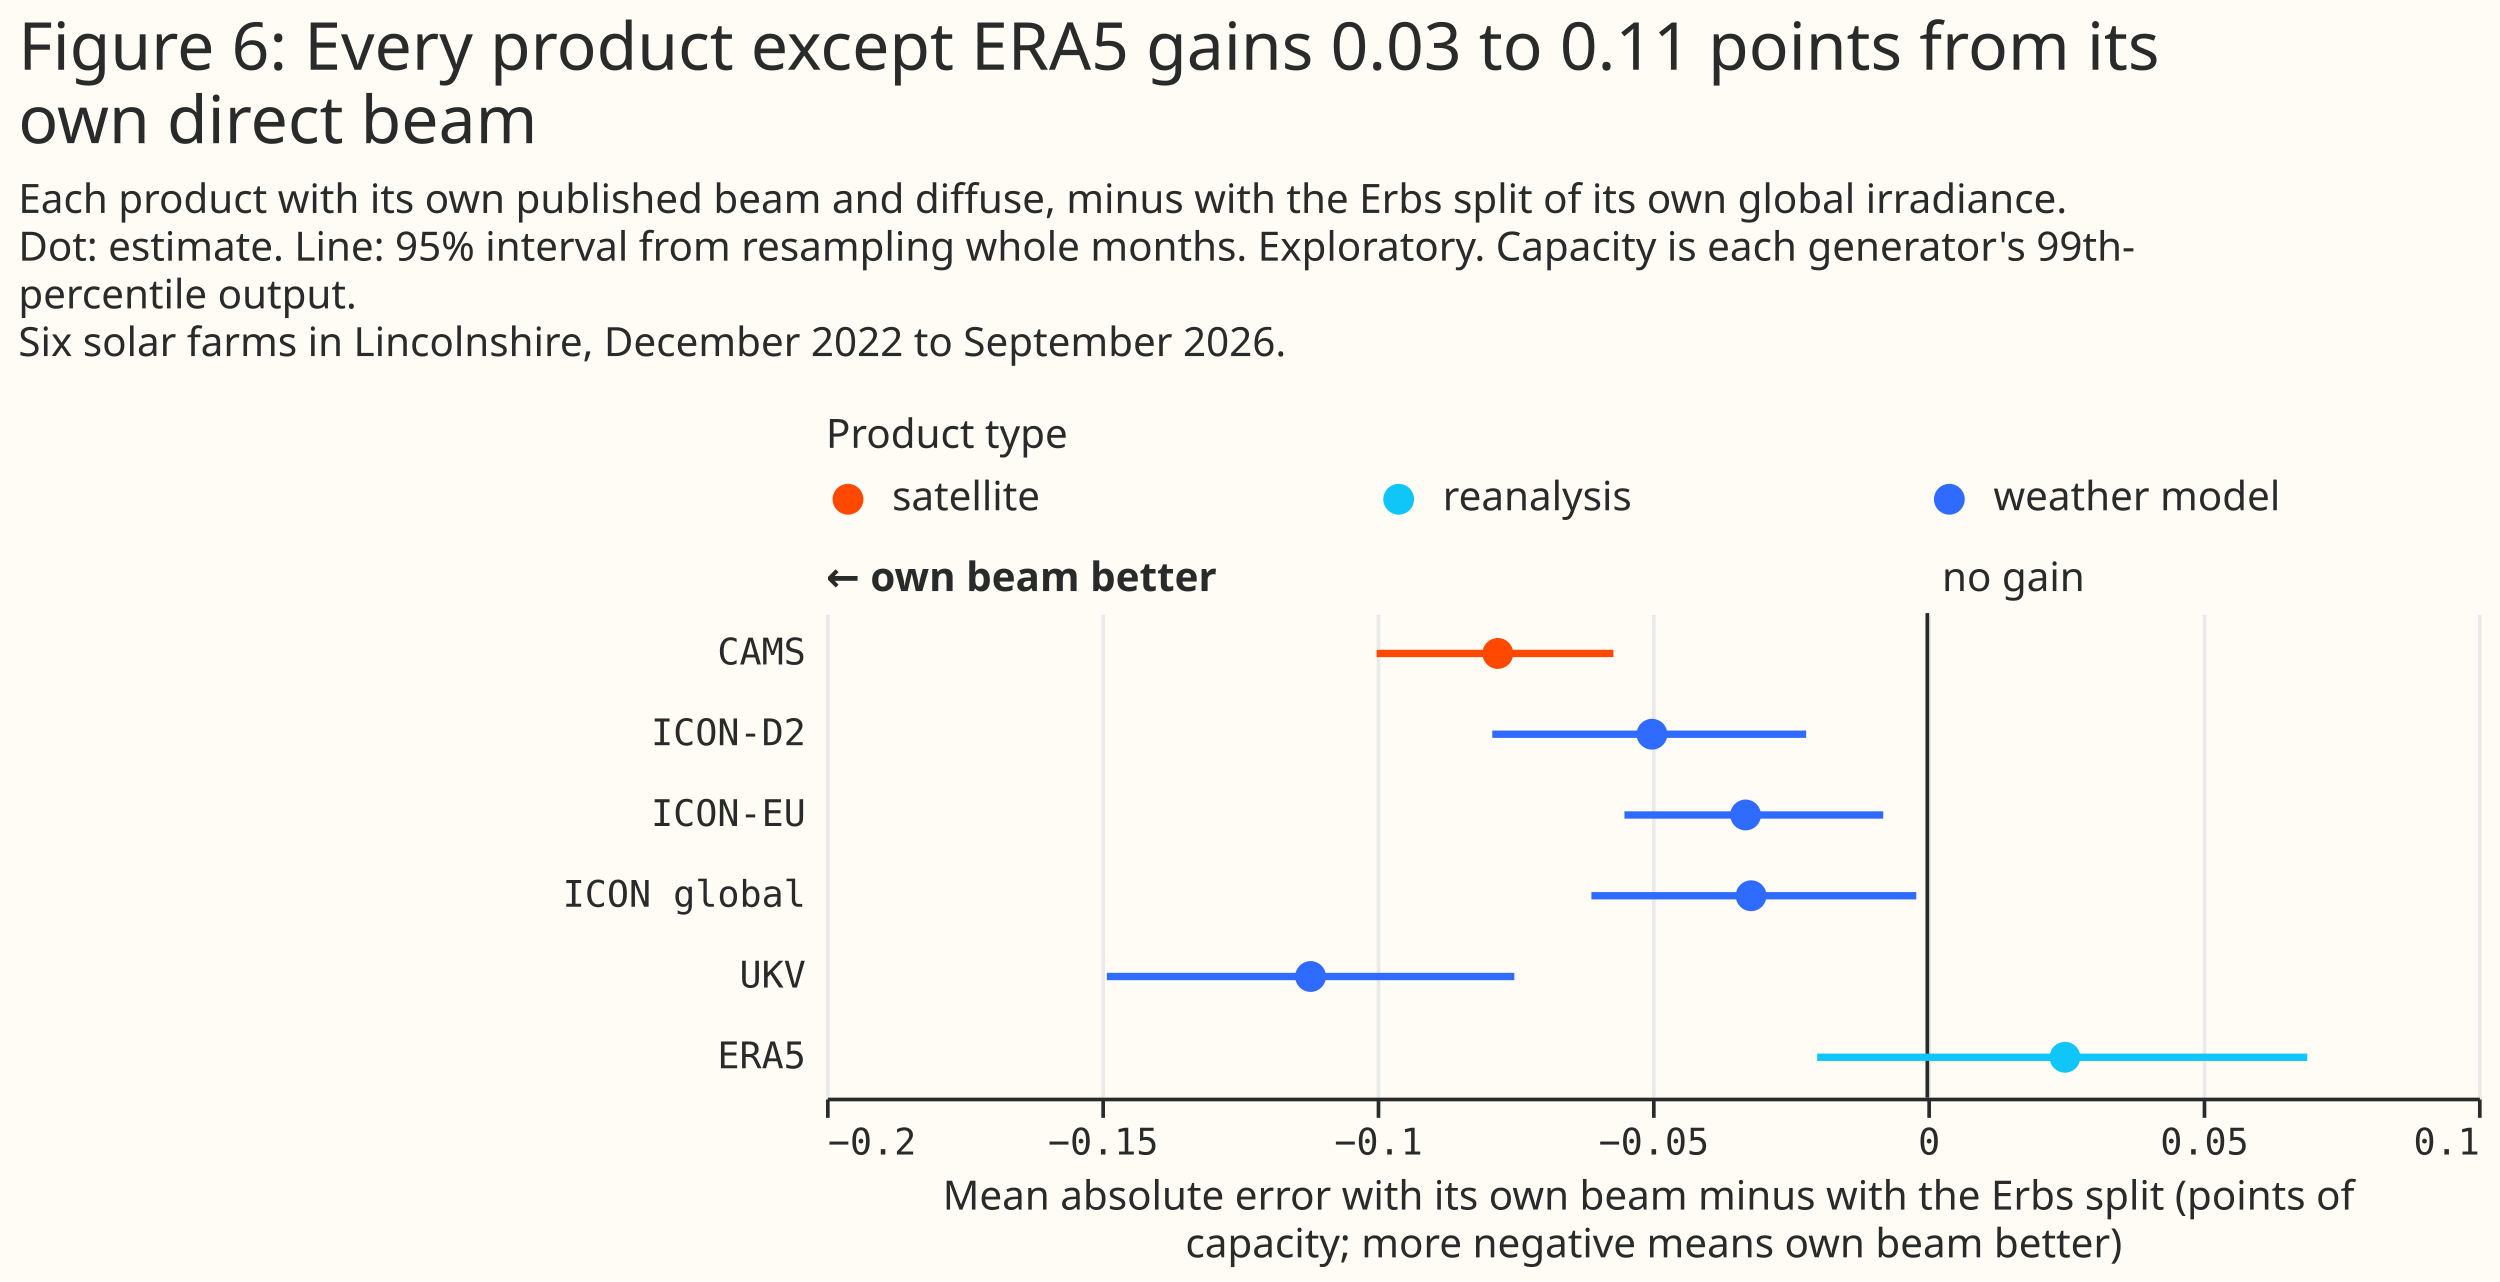
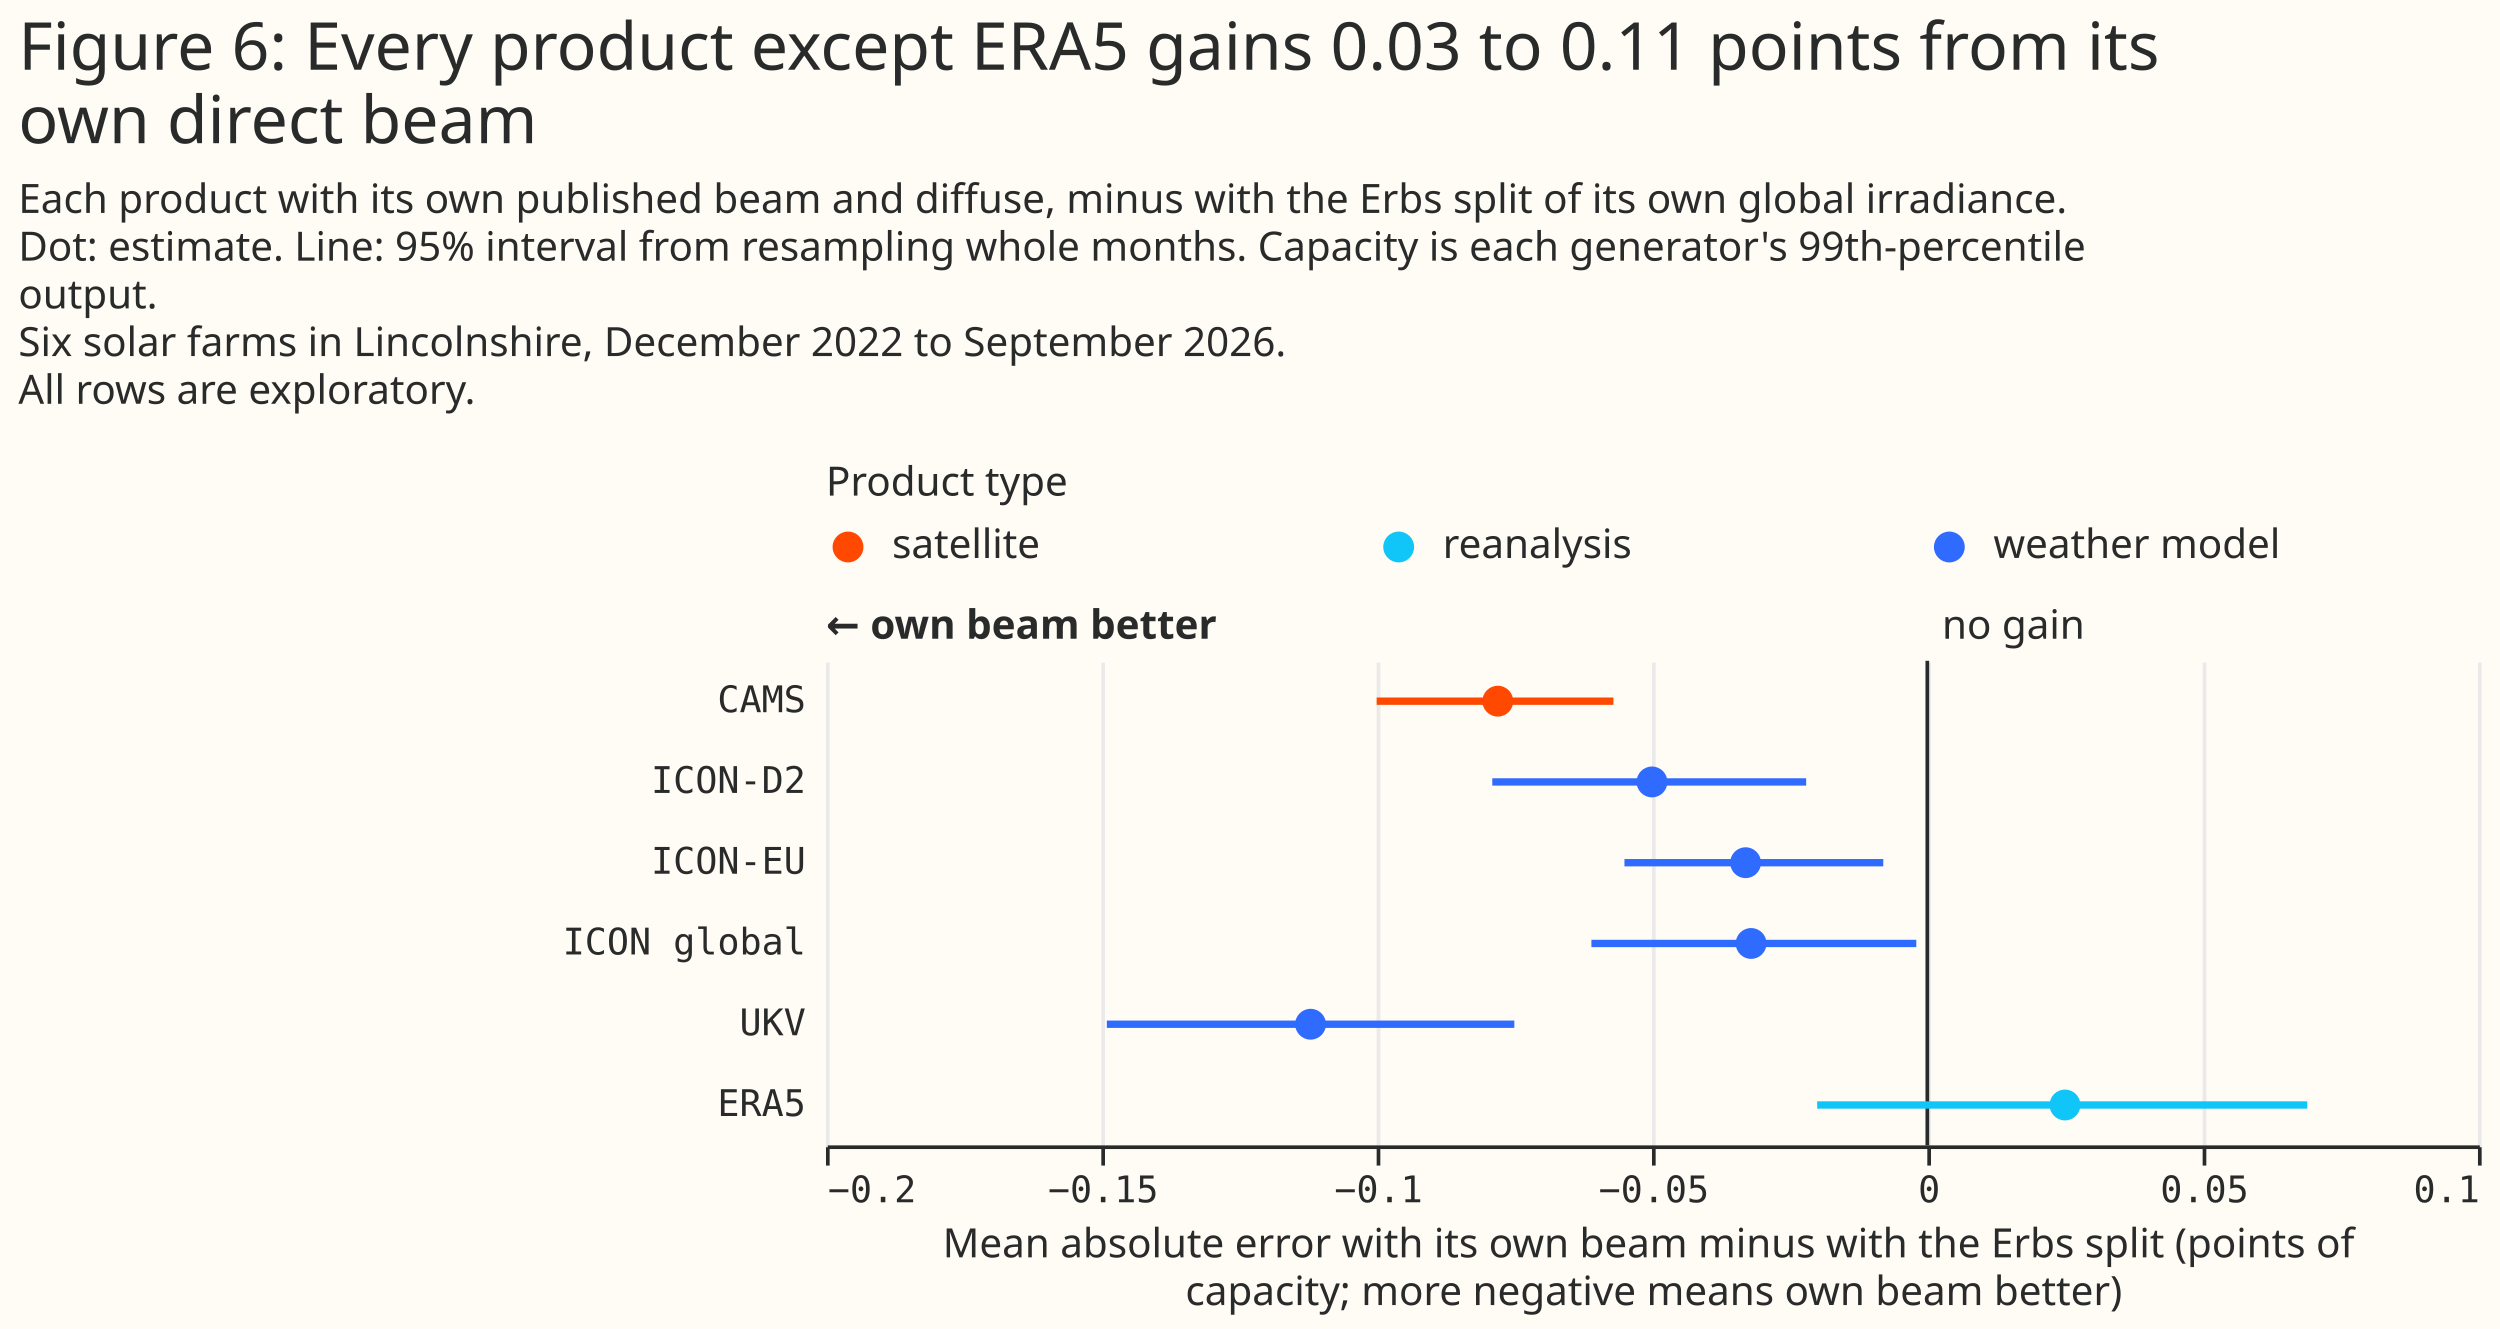
- <svg xmlns="http://www.w3.org/2000/svg" width="681" height="349" class="marks" viewBox="0 0 681 349">
-   <path fill="#fffbf5" d="M0 0h681v349H0z" />
+ <svg xmlns="http://www.w3.org/2000/svg" width="681" height="362" class="marks" viewBox="0 0 681 362">
+   <path fill="#fffbf5" d="M0 0h681v362H0z" />
  <g fill="none" stroke-miterlimit="10" aria-roledescription="group mark container" class="mark-group role-frame root">
-     <path d="M225 128h450z" aria-hidden="true" class="background" />
+     <path d="M225 141h450z" aria-hidden="true" class="background" />
    <g aria-roledescription="group mark container" class="mark-group role-scope concat_0_group">
      <g aria-roledescription="group mark container" class="mark-group role-scope concat_0_concat_0_group">
-         <path fill="#fffbf5" d="M225 128h450v16H225Z" aria-hidden="true" class="background" />
+         <path fill="#fffbf5" d="M225 141h450v16H225Z" aria-hidden="true" class="background" />
        <g aria-roledescription="symbol mark container" class="mark-symbol role-mark concat_0_concat_0_layer_0_marks">
-           <path fill="#ff4901" d="M235.2 136a4.2 4.2 0 1 1-8.4 0 4.2 4.2 0 1 1 8.4 0" aria-label="x: 6; colour: #FF4901; shape: circle" aria-roledescription="point" />
-           <path fill="#10c5f7" d="M385.2 136a4.2 4.2 0 1 1-8.4 0 4.2 4.2 0 1 1 8.4 0" aria-label="x: 156; colour: #10C5F7; shape: circle" aria-roledescription="point" />
-           <path fill="#306bff" d="M535.2 136a4.2 4.2 0 1 1-8.4 0 4.2 4.2 0 1 1 8.4 0" aria-label="x: 306; colour: #306BFF; shape: circle" aria-roledescription="point" />
+           <path fill="#ff4901" d="M235.2 149a4.2 4.2 0 1 1-8.4 0 4.2 4.2 0 1 1 8.4 0" aria-label="x: 6; colour: #FF4901; shape: circle" aria-roledescription="point" />
+           <path fill="#10c5f7" d="M385.2 149a4.2 4.2 0 1 1-8.4 0 4.2 4.2 0 1 1 8.4 0" aria-label="x: 156; colour: #10C5F7; shape: circle" aria-roledescription="point" />
+           <path fill="#306bff" d="M535.2 149a4.2 4.2 0 1 1-8.4 0 4.2 4.2 0 1 1 8.4 0" aria-label="x: 306; colour: #306BFF; shape: circle" aria-roledescription="point" />
        </g>
        <g fill="#292b2b" aria-roledescription="text mark container" class="mark-text role-mark concat_0_concat_0_layer_2_marks" font-family="Matter XH, DM Sans, sans-serif" font-size="11">
-           <text aria-label="x: 6; label: satellite" aria-roledescription="text mark" transform="translate(243 139)">satellite</text>
-           <text aria-label="x: 156; label: reanalysis" aria-roledescription="text mark" transform="translate(393 139)">reanalysis</text>
-           <text aria-label="x: 306; label: weather model" aria-roledescription="text mark" transform="translate(543 139)">weather model</text>
+           <text aria-label="x: 6; label: satellite" aria-roledescription="text mark" transform="translate(243 152)">satellite</text>
+           <text aria-label="x: 156; label: reanalysis" aria-roledescription="text mark" transform="translate(393 152)">reanalysis</text>
+           <text aria-label="x: 306; label: weather model" aria-roledescription="text mark" transform="translate(543 152)">weather model</text>
        </g>
        <g class="mark-group role-title">
-           <text fill="#292b2b" aria-label="Title text 'Product type'" aria-roledescription="title" class="mark-text role-title-text" font-family="Matter XH, DM Sans, sans-serif" font-size="11" pointer-events="none" transform="translate(225 122)">Product type</text>
+           <text fill="#292b2b" aria-label="Title text 'Product type'" aria-roledescription="title" class="mark-text role-title-text" font-family="Matter XH, DM Sans, sans-serif" font-size="11" pointer-events="none" transform="translate(225 135)">Product type</text>
        </g>
      </g>
      <g aria-roledescription="group mark container" class="mark-group role-scope concat_0_concat_1_group">
-         <path fill="#fffbf5" d="M225 167h450v132H225Z" aria-hidden="true" class="background" />
+         <path fill="#fffbf5" d="M225 180h450v132H225Z" aria-hidden="true" class="background" />
        <g aria-hidden="true" class="mark-group role-axis">
-           <path stroke="#eaeaea" d="M225.5 299.5v-132m75 132v-132m75 132v-132m75 132v-132m75 132v-132m75 132v-132m75 132v-132" class="mark-rule role-axis-grid" pointer-events="none" />
+           <path stroke="#eaeaea" d="M225.5 312.5v-132m75 132v-132m75 132v-132m75 132v-132m75 132v-132m75 132v-132m75 132v-132" class="mark-rule role-axis-grid" pointer-events="none" />
        </g>
        <g aria-label="X-axis titled 'Mean absolute error with its own beam minus with the Erbs split (points of capacity; more negative means own beam better)' for a linear scale with values from −0.2 to 0.1" aria-roledescription="axis" class="mark-group role-axis" pointer-events="none">
-           <path stroke="#292b2b" d="M225.5 299.5v5m75-5v5m75-5v5m75-5v5m75-5v5m75-5v5m75-5v5" class="mark-rule role-axis-tick" />
+           <path stroke="#292b2b" d="M225.5 312.5v5m75-5v5m75-5v5m75-5v5m75-5v5m75-5v5m75-5v5" class="mark-rule role-axis-tick" />
          <g fill="#292b2b" class="mark-text role-axis-label" font-family="Matter Semi Mono, Roboto Mono, monospace" font-size="10">
-             <text transform="translate(225.5 314.5)">−0.2</text>
-             <text text-anchor="middle" transform="translate(300.5 314.5)">−0.15</text>
-             <text text-anchor="middle" transform="translate(375.5 314.5)">−0.1</text>
-             <text text-anchor="middle" transform="translate(450.5 314.5)">−0.05</text>
-             <text text-anchor="middle" transform="translate(525.5 314.5)">0</text>
-             <text text-anchor="middle" transform="translate(600.5 314.5)">0.05</text>
-             <text text-anchor="end" transform="translate(675.5 314.5)">0.1</text>
+             <text transform="translate(225.5 327.5)">−0.2</text>
+             <text text-anchor="middle" transform="translate(300.5 327.5)">−0.15</text>
+             <text text-anchor="middle" transform="translate(375.5 327.5)">−0.1</text>
+             <text text-anchor="middle" transform="translate(450.5 327.5)">−0.05</text>
+             <text text-anchor="middle" transform="translate(525.5 327.5)">0</text>
+             <text text-anchor="middle" transform="translate(600.5 327.5)">0.05</text>
+             <text text-anchor="end" transform="translate(675.5 327.5)">0.1</text>
          </g>
-           <path stroke="#292b2b" d="M225.5 299.5h450" class="mark-rule role-axis-domain" />
-           <text fill="#292b2b" class="mark-text role-axis-title" font-family="Matter XH, DM Sans, sans-serif" font-size="11" text-anchor="middle" transform="translate(450.5 329.5)">
+           <path stroke="#292b2b" d="M225.5 312.5h450" class="mark-rule role-axis-domain" />
+           <text fill="#292b2b" class="mark-text role-axis-title" font-family="Matter XH, DM Sans, sans-serif" font-size="11" text-anchor="middle" transform="translate(450.5 342.5)">
            <tspan>Mean absolute error with its own beam minus with the Erbs split (points of</tspan>
            <tspan x="0" dy="13">capacity; more negative means own beam better)</tspan>
          </text>
        </g>
        <g aria-label="Y-axis for a discrete scale with 6 values: CAMS, ICON-D2, ICON-EU, ICON global, UKV, ERA5" aria-roledescription="axis" class="mark-group role-axis">
          <g fill="#292b2b" class="mark-text role-axis-label" font-family="Matter Semi Mono, Roboto Mono, monospace" font-size="10" pointer-events="none" text-anchor="end">
-             <text transform="translate(219.5 181)">CAMS</text>
-             <text transform="translate(219.5 203)">ICON-D2</text>
-             <text transform="translate(219.5 225)">ICON-EU</text>
-             <text transform="translate(219.5 247)">ICON global</text>
-             <text transform="translate(219.5 269)">UKV</text>
-             <text transform="translate(219.5 291)">ERA5</text>
+             <text transform="translate(219.5 194)">CAMS</text>
+             <text transform="translate(219.5 216)">ICON-D2</text>
+             <text transform="translate(219.5 238)">ICON-EU</text>
+             <text transform="translate(219.5 260)">ICON global</text>
+             <text transform="translate(219.5 282)">UKV</text>
+             <text transform="translate(219.5 304)">ERA5</text>
          </g>
        </g>
        <g aria-roledescription="rule mark container" class="mark-rule role-mark concat_0_concat_1_layer_0_marks">
-           <path stroke="#292b2b" d="M525 167v132" aria-label="x: 0" aria-roledescription="rule mark" />
+           <path stroke="#292b2b" d="M525 180v132" aria-label="x: 0" aria-roledescription="rule mark" />
        </g>
        <g aria-roledescription="text mark container" class="mark-text role-mark concat_0_concat_1_layer_1_marks">
-           <text fill="#292b2b" aria-label="x: 0" aria-roledescription="text mark" font-family="Matter XH, DM Sans, sans-serif" font-size="11" transform="translate(529 161)">no gain</text>
+           <text fill="#292b2b" aria-label="x: 0" aria-roledescription="text mark" font-family="Matter XH, DM Sans, sans-serif" font-size="11" transform="translate(529 174)">no gain</text>
        </g>
        <g aria-roledescription="text mark container" class="mark-text role-mark concat_0_concat_1_layer_2_marks">
-           <text fill="#292b2b" aria-label="x: −0.2" aria-roledescription="text mark" font-family="Matter XH, DM Sans, sans-serif" font-size="11" font-weight="bold" transform="translate(225 161)">← own beam better</text>
+           <text fill="#292b2b" aria-label="x: −0.2" aria-roledescription="text mark" font-family="Matter XH, DM Sans, sans-serif" font-size="11" font-weight="bold" transform="translate(225 174)">← own beam better</text>
        </g>
-         <g stroke-width="2" aria-hidden="true" class="mark-rule role-mark concat_0_concat_1_layer_3_marks" clip-path="url(#a)" transform="translate(225 167)">
+         <g stroke-width="2" aria-hidden="true" class="mark-rule role-mark concat_0_concat_1_layer_3_marks" clip-path="url(#a)" transform="translate(225 180)">
          <path stroke="#ff4901" d="M150 11h64.5" />
          <path stroke="#306bff" d="M181.5 33H267m-49.5 22H288m-79.5 22H297M76.5 99h111" />
          <path stroke="#10c5f7" d="M270 121h133.5" />
        </g>
-         <g aria-roledescription="symbol mark container" class="mark-symbol role-mark concat_0_concat_1_layer_4_marks" clip-path="url(#b)" transform="translate(225 167)">
+         <g aria-roledescription="symbol mark container" class="mark-symbol role-mark concat_0_concat_1_layer_4_marks" clip-path="url(#b)" transform="translate(225 180)">
          <path fill="#ff4901" d="M187.2 11a4.2 4.2 0 1 1-8.4 0 4.2 4.2 0 1 1 8.4 0" aria-label="Mean absolute error with its own beam minus with the Erbs split (points of, capacity; more negative means own beam better): −0.08; label: CAMS; shade: satellite; Row: CAMS; Estimate: −0.078; Lower 95%: −0.1; Upper 95%: −0.057" aria-roledescription="point" />
          <path fill="#306bff" d="M229.2 33a4.2 4.2 0 1 1-8.4 0 4.2 4.2 0 1 1 8.4 0" aria-label="Mean absolute error with its own beam minus with the Erbs split (points of, capacity; more negative means own beam better): −0.05; label: ICON-D2; shade: weather model; Row: ICON-D2; Estimate: −0.05; Lower 95%: −0.079; Upper 95%: −0.022" aria-roledescription="point" />
          <path fill="#306bff" d="M254.7 55a4.2 4.2 0 1 1-8.4 0 4.2 4.2 0 1 1 8.4 0" aria-label="Mean absolute error with its own beam minus with the Erbs split (points of, capacity; more negative means own beam better): −0.03; label: ICON-EU; shade: weather model; Row: ICON-EU; Estimate: −0.033; Lower 95%: −0.055; Upper 95%: −0.008" aria-roledescription="point" />
          <path fill="#306bff" d="M256.2 77a4.2 4.2 0 1 1-8.4 0 4.2 4.2 0 1 1 8.4 0" aria-label="Mean absolute error with its own beam minus with the Erbs split (points of, capacity; more negative means own beam better): −0.03; label: ICON global; shade: weather model; Row: ICON global; Estimate: −0.032; Lower 95%: −0.061; Upper 95%: −0.002" aria-roledescription="point" />
          <path fill="#306bff" d="M136.2 99a4.2 4.2 0 1 1-8.4 0 4.2 4.2 0 1 1 8.4 0" aria-label="Mean absolute error with its own beam minus with the Erbs split (points of, capacity; more negative means own beam better): −0.11; label: UKV; shade: weather model; Row: UKV; Estimate: −0.112; Lower 95%: −0.149; Upper 95%: −0.075" aria-roledescription="point" />
          <path fill="#10c5f7" d="M341.7 121a4.2 4.2 0 1 1-8.4 0 4.2 4.2 0 1 1 8.4 0" aria-label="Mean absolute error with its own beam minus with the Erbs split (points of, capacity; more negative means own beam better): 0.03; label: ERA5; shade: reanalysis; Row: ERA5; Estimate: 0.025; Lower 95%: −0.02; Upper 95%: 0.069" aria-roledescription="point" />
        </g>
      </g>
    </g>
    <g fill="#292b2b" class="mark-group role-title" font-family="Matter XH, DM Sans, sans-serif" pointer-events="none">
      <text aria-label="Title text 'Figure 6: Every product except ERA5 gains 0.03 to 0.11 points from its own direct beam'" aria-roledescription="title" class="mark-text role-title-text" font-size="18" transform="translate(5 19)">
        <tspan>Figure 6: Every product except ERA5 gains 0.03 to 0.11 points from its</tspan>
        <tspan x="0" dy="20">own direct beam</tspan>
      </text>
-       <text aria-label="Subtitle text 'Each product with its own published beam and diffuse, minus with the Erbs split of its own global irradiance. Dot: estimate. Line: 95% interval from resampling whole months. Exploratory. Capacity is each generator's 99th- percentile output. Six solar farms in Lincolnshire, December 2022 to September 2026.'" aria-roledescription="subtitle" class="mark-text role-title-subtitle" font-size="11" transform="translate(5 58)">
+       <text aria-label="Subtitle text 'Each product with its own published beam and diffuse, minus with the Erbs split of its own global irradiance. Dot: estimate. Line: 95% interval from resampling whole months. Capacity is each generator's 99th-percentile output. Six solar farms in Lincolnshire, December 2022 to September 2026. All rows are exploratory.'" aria-roledescription="subtitle" class="mark-text role-title-subtitle" font-size="11" transform="translate(5 58)">
        <tspan>Each product with its own published beam and diffuse, minus with the Erbs split of its own global irradiance.</tspan>
-         <tspan x="0" dy="13">Dot: estimate. Line: 95% interval from resampling whole months. Exploratory. Capacity is each generator's 99th-</tspan>
-         <tspan x="0" dy="13">percentile output.</tspan>
+         <tspan x="0" dy="13">Dot: estimate. Line: 95% interval from resampling whole months. Capacity is each generator's 99th-percentile</tspan>
+         <tspan x="0" dy="13">output.</tspan>
        <tspan x="0" dy="13">Six solar farms in Lincolnshire, December 2022 to September 2026.</tspan>
+         <tspan x="0" dy="13">All rows are exploratory.</tspan>
      </text>
    </g>
  </g>
  <defs>
    <clipPath id="a">
      <path d="M0 0h450v132H0z" />
    </clipPath>
    <clipPath id="b">
      <path d="M0 0h450v132H0z" />
    </clipPath>
  </defs>
</svg>
